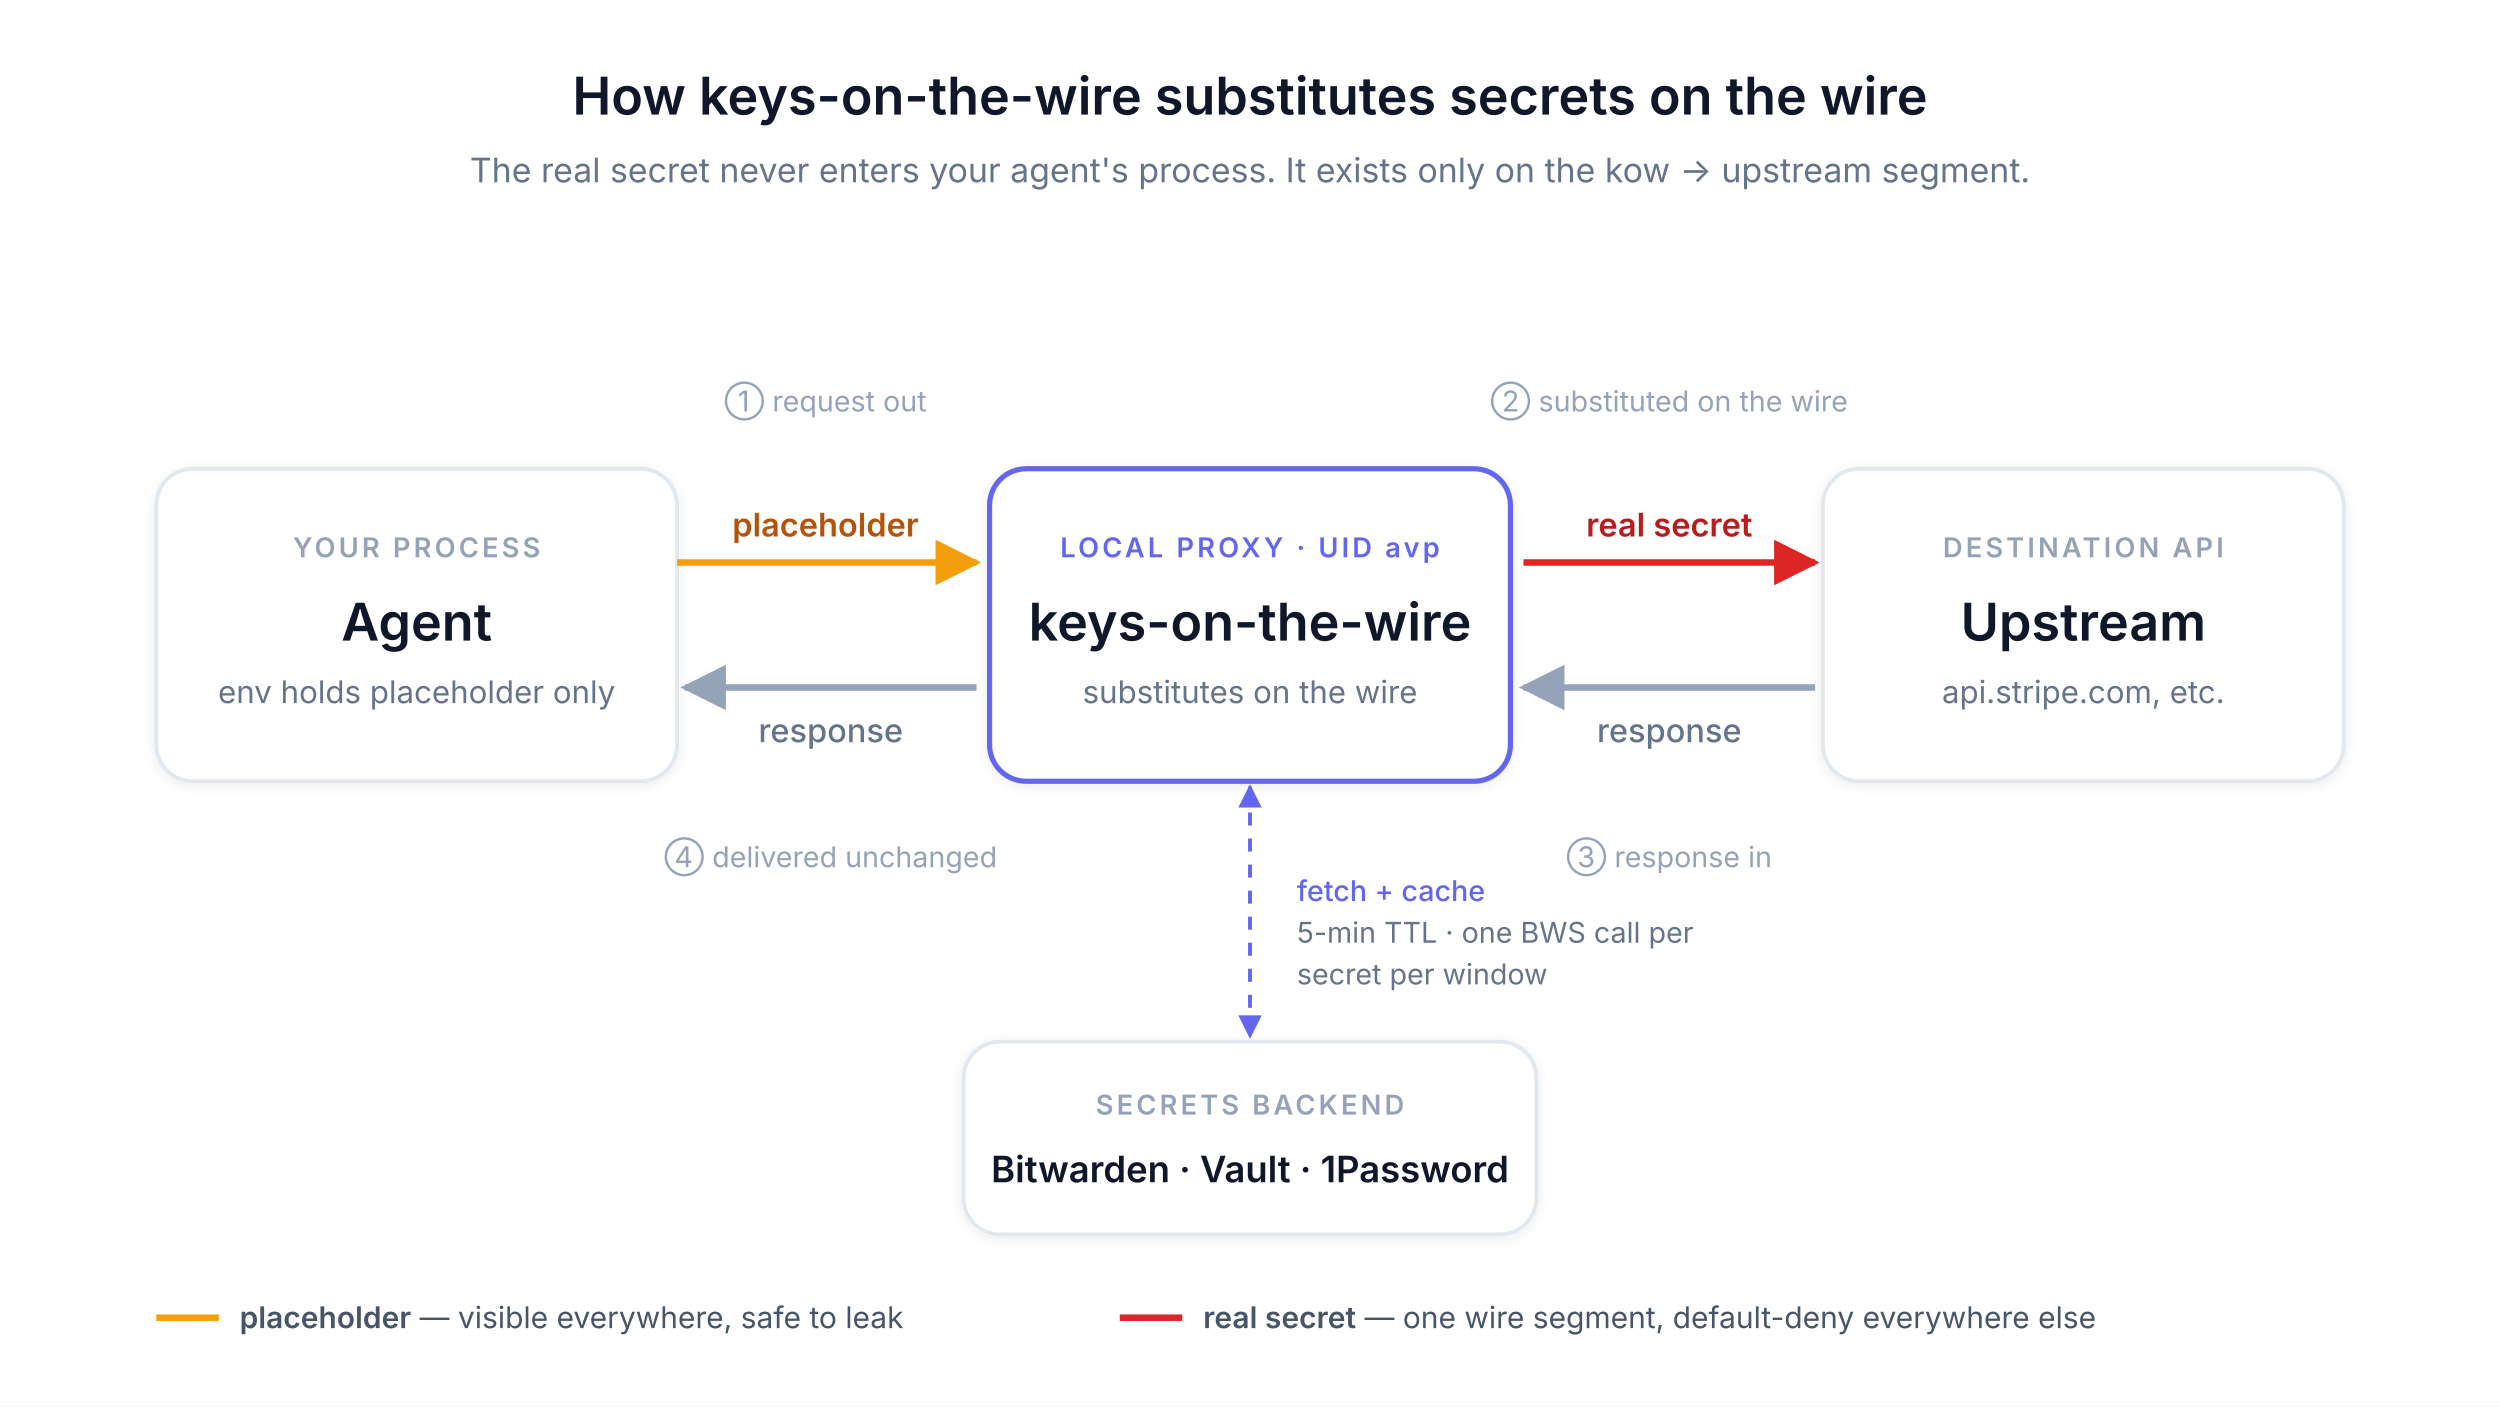
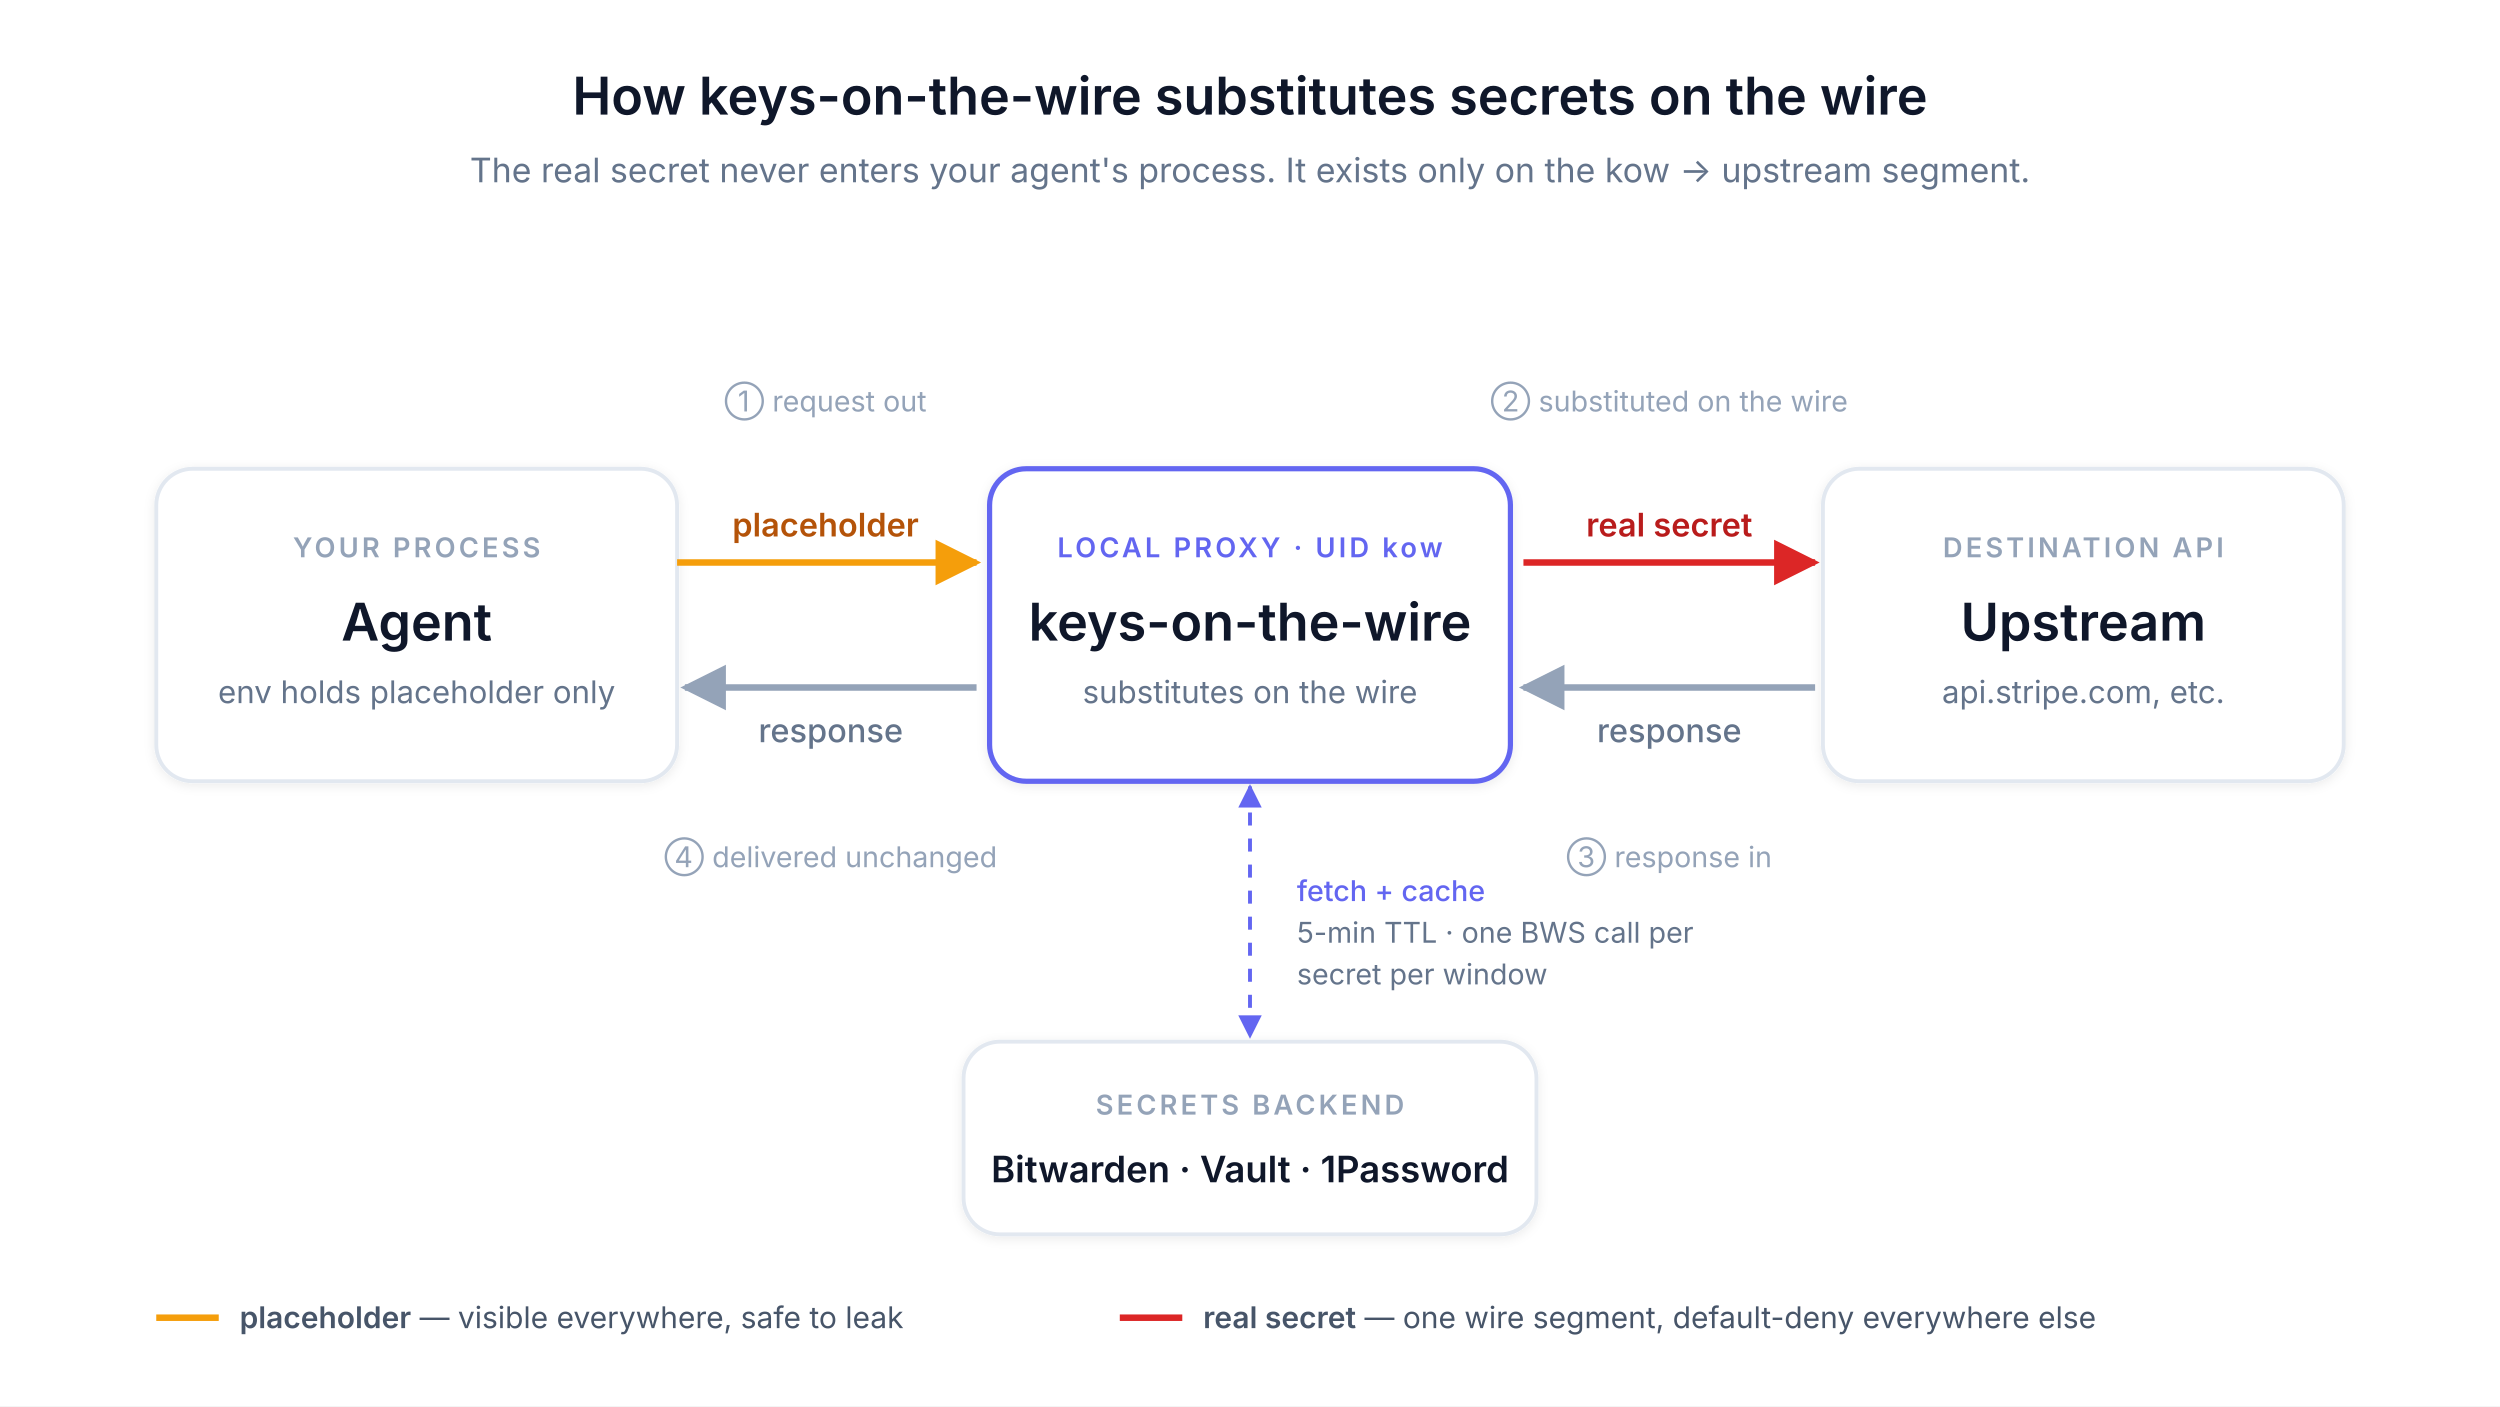
<svg xmlns="http://www.w3.org/2000/svg" viewBox="0 0 960 540" font-family="-apple-system, BlinkMacSystemFont, 'Inter', 'Segoe UI', Helvetica, Arial, sans-serif">
  <defs>
    <filter id="card-shadow" x="-10%" y="-10%" width="120%" height="140%">
      <feDropShadow dx="0" dy="1" stdDeviation="2" flood-color="#0f172a" flood-opacity="0.08" />
    </filter>
    <marker id="arrow-amber" viewBox="0 0 10 10" refX="9" refY="5" markerWidth="7" markerHeight="7" orient="auto-start-reverse">
      <path d="M0,0 L10,5 L0,10 z" fill="#f59e0b" />
    </marker>
    <marker id="arrow-red" viewBox="0 0 10 10" refX="9" refY="5" markerWidth="7" markerHeight="7" orient="auto-start-reverse">
      <path d="M0,0 L10,5 L0,10 z" fill="#dc2626" />
    </marker>
    <marker id="arrow-slate" viewBox="0 0 10 10" refX="9" refY="5" markerWidth="7" markerHeight="7" orient="auto-start-reverse">
      <path d="M0,0 L10,5 L0,10 z" fill="#94a3b8" />
    </marker>
    <marker id="arrow-indigo" viewBox="0 0 10 10" refX="9" refY="5" markerWidth="6" markerHeight="6" orient="auto-start-reverse">
      <path d="M0,0 L10,5 L0,10 z" fill="#6366f1" />
    </marker>
  </defs>
  <rect width="960" height="540" fill="#ffffff" />
  <text x="480" y="44" text-anchor="middle" font-size="20" font-weight="600" fill="#0f172a">
    How keys-on-the-wire substitutes secrets on the wire
  </text>
  <text x="480" y="70" text-anchor="middle" font-size="13" fill="#64748b">
    The real secret never enters your agent's process. It exists only on the kow → upstream segment.
  </text>
  <g filter="url(#card-shadow)">
    <rect x="60" y="180" width="200" height="120" rx="14" fill="#ffffff" stroke="#e2e8f0" stroke-width="1.5" />
  </g>
  <text x="160" y="214" text-anchor="middle" font-size="10.5" font-weight="600" fill="#94a3b8" letter-spacing="1.2">YOUR PROCESS</text>
  <text x="160" y="246" text-anchor="middle" font-size="20" font-weight="600" fill="#0f172a">Agent</text>
  <text x="160" y="270" text-anchor="middle" font-size="12" fill="#64748b">env holds placeholder only</text>
  <g filter="url(#card-shadow)">
    <rect x="380" y="180" width="200" height="120" rx="14" fill="#ffffff" stroke="#6366f1" stroke-width="2" />
  </g>
-   <text x="480" y="214" text-anchor="middle" font-size="10.5" font-weight="600" fill="#6366f1" letter-spacing="1.2">LOCAL PROXY · UID avp</text>
+   <text x="480" y="214" text-anchor="middle" font-size="10.5" font-weight="600" fill="#6366f1" letter-spacing="1.2">LOCAL PROXY · UID kow</text>
  <text x="480" y="246" text-anchor="middle" font-size="20" font-weight="600" fill="#0f172a">keys-on-the-wire</text>
  <text x="480" y="270" text-anchor="middle" font-size="12" fill="#64748b">substitutes on the wire</text>
  <g filter="url(#card-shadow)">
    <rect x="700" y="180" width="200" height="120" rx="14" fill="#ffffff" stroke="#e2e8f0" stroke-width="1.5" />
  </g>
  <text x="800" y="214" text-anchor="middle" font-size="10.5" font-weight="600" fill="#94a3b8" letter-spacing="1.2">DESTINATION API</text>
  <text x="800" y="246" text-anchor="middle" font-size="20" font-weight="600" fill="#0f172a">Upstream</text>
  <text x="800" y="270" text-anchor="middle" font-size="12" fill="#64748b">api.stripe.com, etc.</text>
  <g filter="url(#card-shadow)">
    <rect x="370" y="400" width="220" height="74" rx="14" fill="#ffffff" stroke="#e2e8f0" stroke-width="1.5" />
  </g>
  <text x="480" y="428" text-anchor="middle" font-size="10.5" font-weight="600" fill="#94a3b8" letter-spacing="1.2">SECRETS BACKEND</text>
  <text x="480" y="454" text-anchor="middle" font-size="14" font-weight="600" fill="#0f172a">Bitwarden · Vault · 1Password</text>
  <line x1="260" y1="216" x2="375" y2="216" stroke="#f59e0b" stroke-width="2.5" marker-end="url(#arrow-amber)" />
  <text x="317" y="206" text-anchor="middle" font-size="12.5" font-weight="600" fill="#b45309">placeholder</text>
  <text x="317" y="158" text-anchor="middle" font-size="11" fill="#94a3b8">① request out</text>
  <line x1="585" y1="216" x2="697" y2="216" stroke="#dc2626" stroke-width="2.5" marker-end="url(#arrow-red)" />
  <text x="641" y="206" text-anchor="middle" font-size="12.5" font-weight="600" fill="#b91c1c">real secret</text>
  <text x="641" y="158" text-anchor="middle" font-size="11" fill="#94a3b8">② substituted on the wire</text>
  <line x1="697" y1="264" x2="585" y2="264" stroke="#94a3b8" stroke-width="2.5" marker-end="url(#arrow-slate)" />
  <text x="641" y="285" text-anchor="middle" font-size="12.5" font-weight="500" fill="#64748b">response</text>
  <text x="641" y="333" text-anchor="middle" font-size="11" fill="#94a3b8">③ response in</text>
  <line x1="375" y1="264" x2="263" y2="264" stroke="#94a3b8" stroke-width="2.5" marker-end="url(#arrow-slate)" />
  <text x="319" y="285" text-anchor="middle" font-size="12.5" font-weight="500" fill="#64748b">response</text>
  <text x="319" y="333" text-anchor="middle" font-size="11" fill="#94a3b8">④ delivered unchanged</text>
  <line x1="480" y1="302" x2="480" y2="398" stroke="#6366f1" stroke-width="1.5" stroke-dasharray="5 5" marker-end="url(#arrow-indigo)" marker-start="url(#arrow-indigo)" />
  <text x="498" y="346" font-size="11" font-weight="500" fill="#6366f1">fetch + cache</text>
  <text x="498" y="362" font-size="11" fill="#64748b">5-min TTL · one BWS call per</text>
  <text x="498" y="378" font-size="11" fill="#64748b">secret per window</text>
  <g transform="translate(60, 506)">
    <line x1="0" y1="0" x2="24" y2="0" stroke="#f59e0b" stroke-width="2.5" />
    <text x="32" y="4" font-size="11.5" fill="#475569">
      <tspan font-weight="600">placeholder</tspan> — visible everywhere, safe to leak</text>
    <line x1="370" y1="0" x2="394" y2="0" stroke="#dc2626" stroke-width="2.5" />
    <text x="402" y="4" font-size="11.5" fill="#475569">
      <tspan font-weight="600">real secret</tspan> — one wire segment, default-deny everywhere else</text>
  </g>
</svg>
